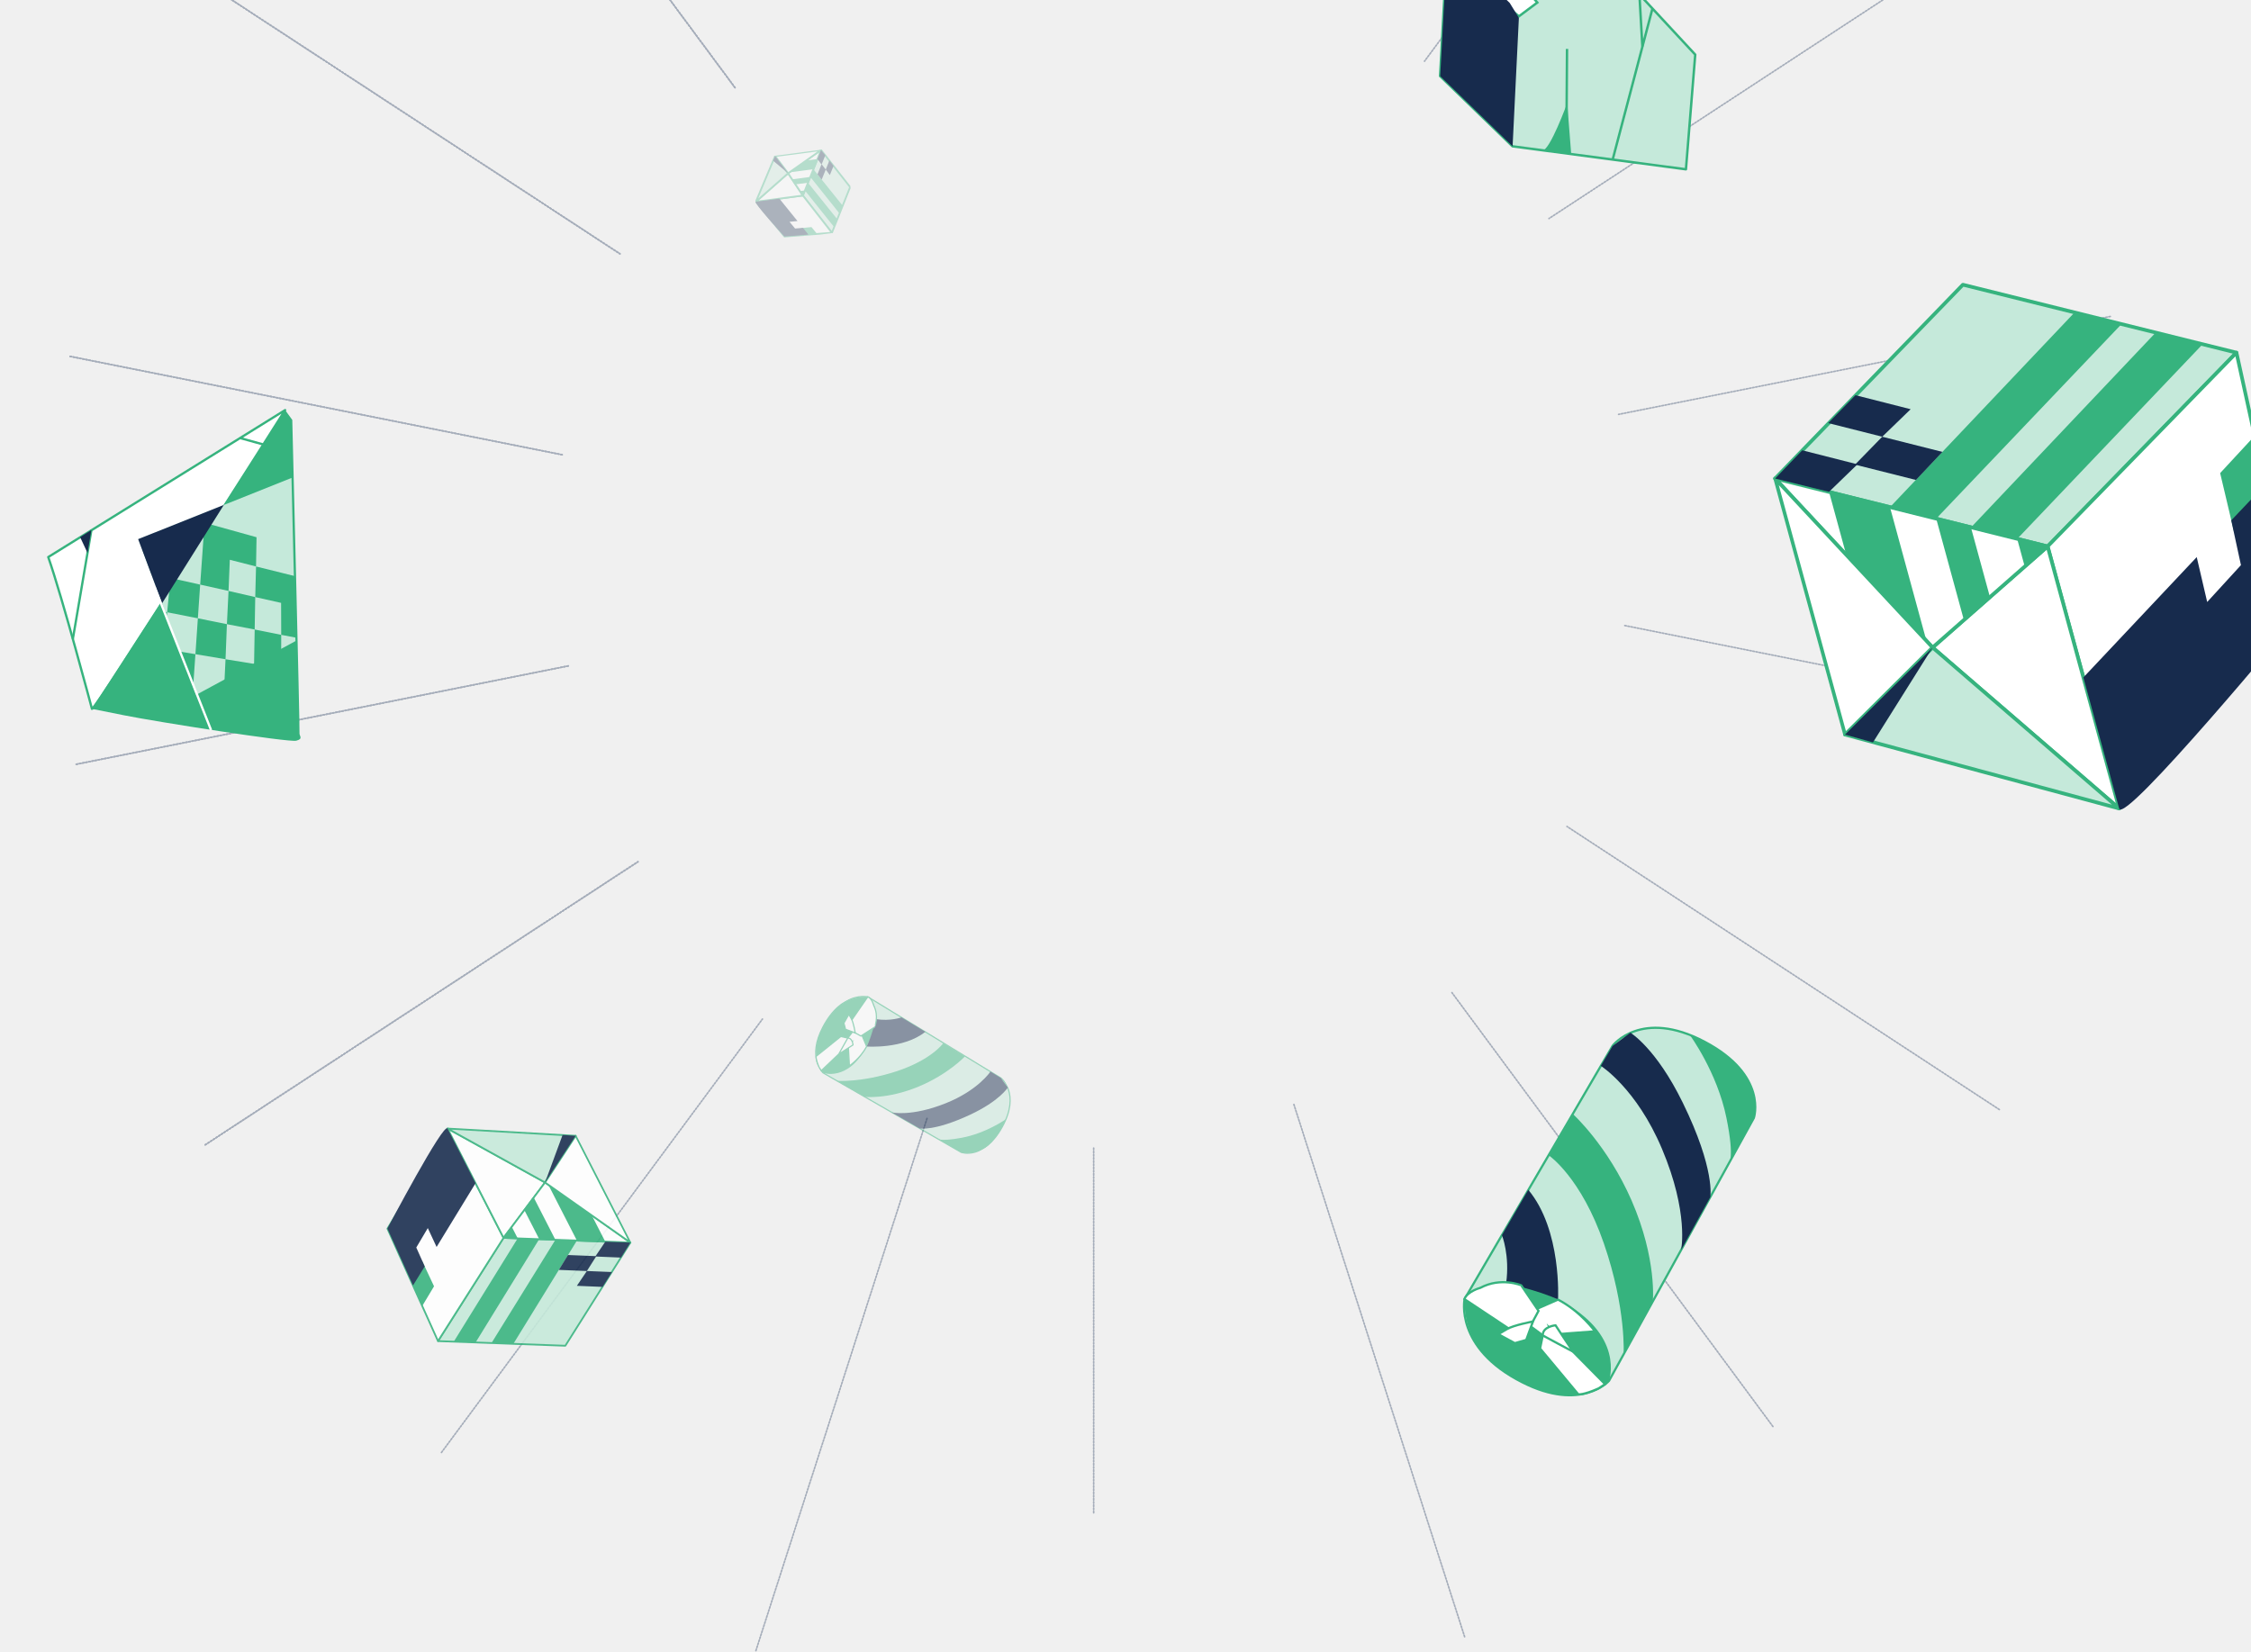
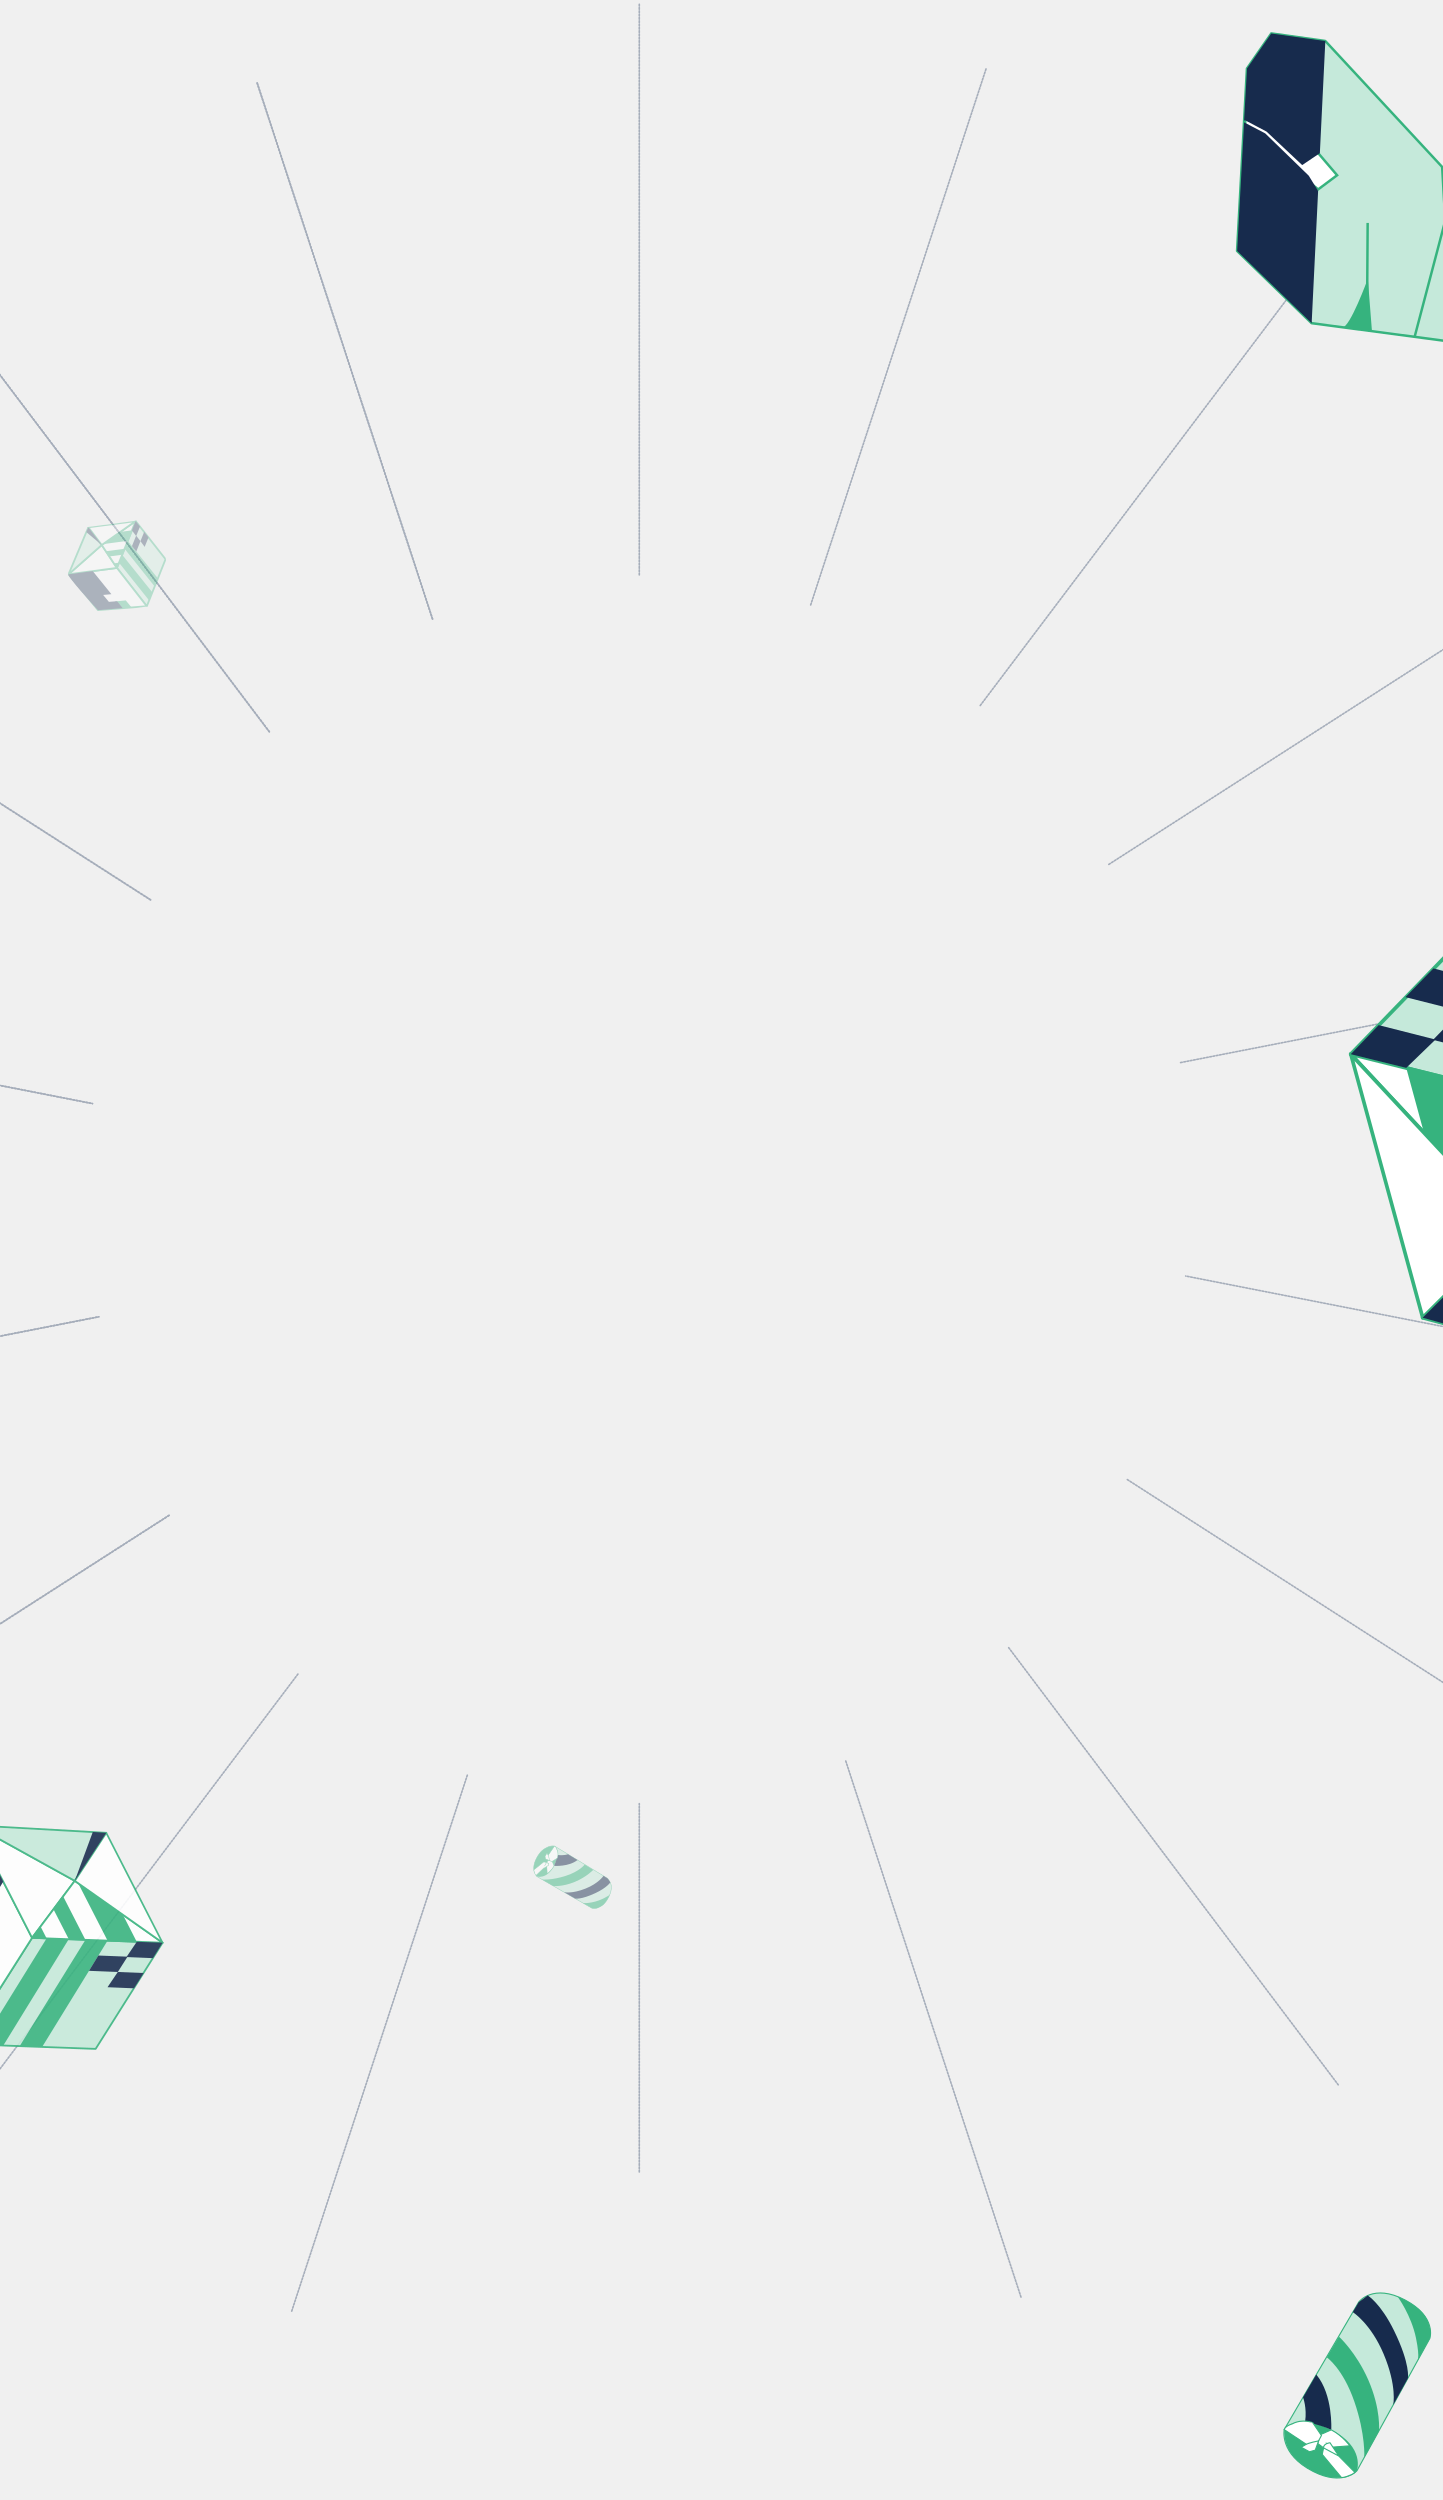
- <svg xmlns="http://www.w3.org/2000/svg" width="1413" height="1037" viewBox="0 0 1413 1037" fill="none">
-   <path d="M128.813 718.732L400.472 541.011" stroke="#A5ADBA" stroke-miterlimit="10" stroke-linecap="round" stroke-dasharray="1 1" />
-   <path d="M47.855 479.828L356.78 418.062" stroke="#A5ADBA" stroke-miterlimit="10" stroke-linecap="round" stroke-dasharray="1 1" />
-   <path d="M44 223.734L352.925 285.5" stroke="#A5ADBA" stroke-miterlimit="10" stroke-linecap="round" stroke-dasharray="1 1" />
-   <path d="M117.503 -18.375L389.163 159.347" stroke="#A5ADBA" stroke-miterlimit="10" stroke-linecap="round" stroke-dasharray="1 1" />
-   <path d="M259.63 -217.365L461.383 55.044" stroke="#A5ADBA" stroke-miterlimit="10" stroke-linecap="round" stroke-dasharray="1 1" />
-   <path d="M1095.68 -233.681L894.188 38.437" stroke="#A5ADBA" stroke-miterlimit="10" stroke-linecap="round" stroke-dasharray="1 1" />
-   <path d="M1243.72 -40.518L972.318 137.204" stroke="#A5ADBA" stroke-miterlimit="10" stroke-linecap="round" stroke-dasharray="1 1" />
-   <path d="M1324.68 198.679L1016.01 260.153" stroke="#A5ADBA" stroke-miterlimit="10" stroke-linecap="round" stroke-dasharray="1 1" />
-   <path d="M1328.79 454.48L1019.87 392.715" stroke="#A5ADBA" stroke-miterlimit="10" stroke-linecap="round" stroke-dasharray="1 1" />
-   <path d="M1255.03 696.59L983.627 518.868" stroke="#A5ADBA" stroke-miterlimit="10" stroke-linecap="round" stroke-dasharray="1 1" />
-   <path d="M1112.9 895.579L911.409 623.17" stroke="#A5ADBA" stroke-miterlimit="10" stroke-linecap="round" stroke-dasharray="1 1" />
-   <path d="M919.374 1027.56L812.201 693.385" stroke="#A5ADBA" stroke-miterlimit="10" stroke-linecap="round" stroke-dasharray="1 1" />
-   <path d="M686.524 949.771L686.524 720.771" stroke="#A5ADBA" stroke-miterlimit="10" stroke-linecap="round" stroke-dasharray="1 1" />
-   <path d="M474.491 1036.3L581.921 702.125" stroke="#A5ADBA" stroke-miterlimit="10" stroke-linecap="round" stroke-dasharray="1 1" />
-   <path d="M277.107 911.895L478.602 639.777" stroke="#A5ADBA" stroke-miterlimit="10" stroke-linecap="round" stroke-dasharray="1 1" />
-   <path d="M128.813 718.732L400.472 541.011" stroke="#A5ADBA" stroke-miterlimit="10" stroke-linecap="round" stroke-dasharray="1 1" />
-   <path d="M47.855 479.828L356.78 418.062" stroke="#A5ADBA" stroke-miterlimit="10" stroke-linecap="round" stroke-dasharray="1 1" />
-   <path d="M44 223.734L352.925 285.5" stroke="#A5ADBA" stroke-miterlimit="10" stroke-linecap="round" stroke-dasharray="1 1" />
-   <path d="M117.503 -18.375L389.163 159.347" stroke="#A5ADBA" stroke-miterlimit="10" stroke-linecap="round" stroke-dasharray="1 1" />
-   <path d="M259.63 -217.365L461.383 55.044" stroke="#A5ADBA" stroke-miterlimit="10" stroke-linecap="round" stroke-dasharray="1 1" />
-   <g clip-path="url(#clip0_34_2069)">
-     <path d="M1114.27 300.424L1232.14 178.735L1403.88 221.388L1285.33 343.039L1114.27 300.424Z" fill="#C5E9DA" stroke="#36B37E" stroke-width="2.291" stroke-miterlimit="10" stroke-linejoin="round" />
-     <path d="M1285.33 343.039L1403.88 221.389L1440.51 388.633L1330.23 507.573L1285.33 343.039Z" fill="white" stroke="#36B37E" stroke-width="2.291" stroke-miterlimit="10" stroke-linejoin="round" />
-     <path d="M1285.33 343.038L1213.12 406.489L1330.23 507.572L1285.33 343.038Z" fill="white" stroke="#36B37E" stroke-width="2.291" stroke-miterlimit="10" stroke-linejoin="round" />
-     <path d="M1213.12 406.49L1114.27 300.424L1285.33 343.039L1213.12 406.49Z" fill="white" stroke="#36B37E" stroke-width="2.291" stroke-miterlimit="10" stroke-linejoin="round" />
-     <path d="M1330.23 507.573L1158.14 461.18L1213.12 406.49L1330.23 507.573Z" fill="#C5E9DA" stroke="#36B37E" stroke-width="2.291" stroke-miterlimit="10" stroke-linejoin="round" />
-     <path d="M1114.27 300.424L1158.14 461.18L1213.12 406.49L1114.27 300.424Z" fill="white" stroke="#36B37E" stroke-width="2.291" stroke-miterlimit="10" stroke-linejoin="round" />
-     <path d="M1249.12 374.792L1270.98 355.747L1249.12 374.792Z" fill="#644DF2" />
-     <path d="M1266.23 338.329L1270.98 355.748L1285.33 343.039L1266.23 338.329Z" fill="#36B37E" />
-     <path d="M1266.23 338.329L1382.61 216.145L1353.11 208.861L1237.21 331.141L1266.23 338.329Z" fill="#36B37E" />
-     <path d="M1215.4 325.592L1331.78 203.408L1302.28 196.124L1186.38 318.404L1215.4 325.592Z" fill="#36B37E" />
-     <path d="M1215.4 325.592L1233.04 390.23L1249.12 374.792L1237.21 331.14L1215.4 325.592Z" fill="#36B37E" />
-     <path d="M1186.38 318.404L1209.28 402.35L1158.89 348.23L1148.12 308.775L1186.38 318.404Z" fill="#36B37E" />
-     <path d="M1148.12 308.775L1165.96 291.506L1131.31 282.697L1114.27 300.424L1148.12 308.775Z" fill="#172B4D" />
-     <path d="M1202.69 301.326L1219.3 283.713L1181.52 274.179L1164.43 291.697L1202.69 301.326Z" fill="#172B4D" />
-     <path d="M1181.52 274.179L1199.36 256.909L1164.71 248.1L1147.62 265.618L1181.52 274.179Z" fill="#172B4D" />
-     <path d="M1208.52 411.127L1213.12 406.49L1175.71 466.081L1158.14 461.18L1208.52 411.127Z" fill="#172B4D" />
-     <path d="M1415.4 273.492L1393.63 297.021L1402.45 334.301L1423.65 311.154L1415.4 273.492Z" fill="#36B37E" />
-     <path d="M1400.6 326.688L1406.69 354.791L1385.5 377.938L1378.93 349.739L1307.78 425.305C1307.78 425.305 1327.25 496.659 1330.23 507.572C1333.2 518.485 1440.56 388.842 1440.56 388.842L1421.97 304.171L1400.6 326.688Z" fill="#172B4D" />
+ <svg xmlns="http://www.w3.org/2000/svg" width="375" height="650" viewBox="0 0 375 650" fill="none">
+   <path d="M-71.481 468.094L44.3 393.777" stroke="#A5ADBA" stroke-width="0.426" stroke-miterlimit="10" stroke-linecap="round" stroke-dasharray="0.43 0.43" />
+   <path d="M-105.984 368.193L25.68 342.365" stroke="#A5ADBA" stroke-width="0.426" stroke-miterlimit="10" stroke-linecap="round" stroke-dasharray="0.43 0.43" />
+   <path d="M-107.628 261.104L24.036 286.932" stroke="#A5ADBA" stroke-width="0.426" stroke-miterlimit="10" stroke-linecap="round" stroke-dasharray="0.43 0.43" />
+   <path d="M-76.301 159.862L39.48 234.179" stroke="#A5ADBA" stroke-width="0.426" stroke-miterlimit="10" stroke-linecap="round" stroke-dasharray="0.43 0.43" />
+   <path d="M-15.726 76.651L70.26 190.564" stroke="#A5ADBA" stroke-width="0.426" stroke-miterlimit="10" stroke-linecap="round" stroke-dasharray="0.43 0.43" />
+   <path d="M66.865 21.583L112.542 161.202" stroke="#A5ADBA" stroke-width="0.426" stroke-miterlimit="10" stroke-linecap="round" stroke-dasharray="0.43 0.43" />
+   <path d="M166.215 1.115V149.749" stroke="#A5ADBA" stroke-width="0.426" stroke-miterlimit="10" stroke-linecap="round" stroke-dasharray="0.43 0.43" />
+   <path d="M256.365 17.928L210.688 157.547" stroke="#A5ADBA" stroke-width="0.426" stroke-miterlimit="10" stroke-linecap="round" stroke-dasharray="0.43 0.43" />
+   <path d="M340.599 69.827L254.722 183.618" stroke="#A5ADBA" stroke-width="0.426" stroke-miterlimit="10" stroke-linecap="round" stroke-dasharray="0.43 0.43" />
+   <path d="M403.692 150.602L288.021 224.919" stroke="#A5ADBA" stroke-width="0.426" stroke-miterlimit="10" stroke-linecap="round" stroke-dasharray="0.43 0.43" />
+   <path d="M438.197 250.626L306.642 276.332" stroke="#A5ADBA" stroke-width="0.426" stroke-miterlimit="10" stroke-linecap="round" stroke-dasharray="0.43 0.43" />
+   <path d="M439.95 357.594L308.286 331.766" stroke="#A5ADBA" stroke-width="0.426" stroke-miterlimit="10" stroke-linecap="round" stroke-dasharray="0.43 0.43" />
+   <path d="M408.513 458.836L292.841 384.519" stroke="#A5ADBA" stroke-width="0.426" stroke-miterlimit="10" stroke-linecap="round" stroke-dasharray="0.43 0.43" />
+   <path d="M347.939 542.047L262.061 428.135" stroke="#A5ADBA" stroke-width="0.426" stroke-miterlimit="10" stroke-linecap="round" stroke-dasharray="0.43 0.43" />
+   <path d="M265.456 597.237L219.779 457.496" stroke="#A5ADBA" stroke-width="0.426" stroke-miterlimit="10" stroke-linecap="round" stroke-dasharray="0.43 0.43" />
+   <path d="M166.215 564.707L166.215 468.947" stroke="#A5ADBA" stroke-width="0.426" stroke-miterlimit="10" stroke-linecap="round" stroke-dasharray="0.43 0.43" />
+   <path d="M75.848 600.89L121.634 461.149" stroke="#A5ADBA" stroke-width="0.426" stroke-miterlimit="10" stroke-linecap="round" stroke-dasharray="0.43 0.43" />
+   <path d="M-8.278 548.869L77.6 435.078" stroke="#A5ADBA" stroke-width="0.426" stroke-miterlimit="10" stroke-linecap="round" stroke-dasharray="0.43 0.43" />
+   <path d="M-71.481 468.094L44.3 393.777" stroke="#A5ADBA" stroke-width="0.426" stroke-miterlimit="10" stroke-linecap="round" stroke-dasharray="0.43 0.43" />
+   <path d="M-105.984 368.193L25.68 342.365" stroke="#A5ADBA" stroke-width="0.426" stroke-miterlimit="10" stroke-linecap="round" stroke-dasharray="0.43 0.43" />
+   <path d="M-107.628 261.104L24.036 286.932" stroke="#A5ADBA" stroke-width="0.426" stroke-miterlimit="10" stroke-linecap="round" stroke-dasharray="0.43 0.43" />
+   <path d="M-76.301 159.862L39.48 234.179" stroke="#A5ADBA" stroke-width="0.426" stroke-miterlimit="10" stroke-linecap="round" stroke-dasharray="0.43 0.43" />
+   <path d="M-15.726 76.651L70.26 190.564" stroke="#A5ADBA" stroke-width="0.426" stroke-miterlimit="10" stroke-linecap="round" stroke-dasharray="0.43 0.43" />
+   <path d="M66.865 21.583L112.542 161.202" stroke="#A5ADBA" stroke-width="0.426" stroke-miterlimit="10" stroke-linecap="round" stroke-dasharray="0.43 0.43" />
+   <g clip-path="url(#clip0_48_1090)">
+     <path d="M351.195 274.087L401.432 222.224L474.628 240.403L424.098 292.25L351.195 274.087Z" fill="#C5E9DA" stroke="#36B37E" stroke-width="0.977" stroke-miterlimit="10" stroke-linejoin="round" />
+     <path d="M393.325 319.294L351.196 274.089L424.099 292.251L393.325 319.294Z" fill="white" stroke="#36B37E" stroke-width="0.977" stroke-miterlimit="10" stroke-linejoin="round" />
+     <path d="M443.236 362.376L369.894 342.604L393.325 319.294L443.236 362.376Z" fill="#C5E9DA" stroke="#36B37E" stroke-width="0.977" stroke-miterlimit="10" stroke-linejoin="round" />
+     <path d="M351.196 274.089L369.893 342.603L393.325 319.294L351.196 274.089Z" fill="white" stroke="#36B37E" stroke-width="0.977" stroke-miterlimit="10" stroke-linejoin="round" />
+     <path d="M394.296 284.816L443.899 232.741L431.327 229.637L381.927 281.752L394.296 284.816Z" fill="#36B37E" />
+     <path d="M381.926 281.752L391.69 317.53L370.211 294.464L365.622 277.648L381.926 281.752Z" fill="#36B37E" />
+     <path d="M365.622 277.648L373.224 270.288L358.456 266.534L351.196 274.089L365.622 277.648Z" fill="#172B4D" />
+     <path d="M388.878 274.473L395.959 266.966L379.858 262.903L372.573 270.369L388.878 274.473Z" fill="#172B4D" />
+     <path d="M379.858 262.903L387.46 255.543L372.693 251.789L365.408 259.255L379.858 262.903Z" fill="#172B4D" />
+     <path d="M391.366 321.271L393.325 319.294L377.383 344.692L369.894 342.603L391.366 321.271Z" fill="#172B4D" />
  </g>
  <g opacity="0.88">
-     <g clip-path="url(#clip1_34_2069)">
-       <path d="M395.707 780.102L354.867 844.873L274.941 841.953L316.087 777.135L395.707 780.102Z" fill="#C5E9DA" stroke="#36B37E" stroke-width="1.113" stroke-miterlimit="10" stroke-linejoin="round" />
-       <path d="M316.088 777.134L274.941 841.953L243.213 771.376L280.949 708.525L316.088 777.134Z" fill="white" stroke="#36B37E" stroke-width="1.113" stroke-miterlimit="10" stroke-linejoin="round" />
-       <path d="M316.088 777.134L342.135 742.364L280.949 708.525L316.088 777.134Z" fill="white" stroke="#36B37E" stroke-width="1.113" stroke-miterlimit="10" stroke-linejoin="round" />
-       <path d="M342.135 742.364L395.707 780.102L316.088 777.134L342.135 742.364Z" fill="white" stroke="#36B37E" stroke-width="1.113" stroke-miterlimit="10" stroke-linejoin="round" />
-       <path d="M280.949 708.525L361.375 713.068L342.135 742.364L280.949 708.525Z" fill="#C5E9DA" stroke="#36B37E" stroke-width="1.113" stroke-miterlimit="10" stroke-linejoin="round" />
-       <path d="M395.707 780.102L361.375 713.068L342.135 742.364L395.707 780.102Z" fill="white" stroke="#36B37E" stroke-width="1.113" stroke-miterlimit="10" stroke-linejoin="round" />
-       <path d="M329.155 759.727L321.253 770.181L329.155 759.727Z" fill="#644DF2" />
-       <path d="M324.973 777.444L321.253 770.181L316.088 777.135L324.973 777.444Z" fill="#36B37E" />
-       <path d="M324.973 777.444L284.838 842.296L298.562 842.779L338.478 777.929L324.973 777.444Z" fill="#36B37E" />
-       <path d="M348.639 778.359L308.504 843.211L322.228 843.694L362.144 778.844L348.639 778.359Z" fill="#36B37E" />
-       <path d="M348.64 778.358L334.835 751.405L329.155 759.727L338.478 777.929L348.64 778.358Z" fill="#36B37E" />
-       <path d="M362.144 778.844L344.216 743.839L371.533 763.099L379.959 779.551L362.144 778.844Z" fill="#36B37E" />
-       <path d="M379.96 779.551L373.673 788.846L389.818 789.525L395.707 780.102L379.96 779.551Z" fill="#172B4D" />
-       <path d="M356.515 787.912L350.801 797.246L368.397 797.955L374.331 788.619L356.515 787.912Z" fill="#172B4D" />
-       <path d="M368.397 797.955L362.111 807.25L378.256 807.93L384.189 798.594L368.397 797.955Z" fill="#172B4D" />
-       <path d="M343.738 739.886L342.135 742.364L353.147 712.532L361.375 713.068L343.738 739.886Z" fill="#172B4D" />
-       <path d="M265.011 819.975L272.454 807.547L265.09 791.876L257.865 804.082L265.011 819.975Z" fill="#36B37E" />
-       <path d="M266.616 795.07L261.312 783.205L268.538 770.999L274.061 782.862L298.518 742.83C298.518 742.83 283.28 713.076 280.949 708.525C278.618 703.975 243.168 771.288 243.168 771.288L259.256 807.014L266.616 795.07Z" fill="#172B4D" />
+     <g clip-path="url(#clip1_48_1090)">
+       <path d="M42.27 505.106L24.865 532.712L-9.2 531.467L8.337 503.841L42.27 505.106Z" fill="#C5E9DA" stroke="#36B37E" stroke-width="0.474" stroke-miterlimit="10" stroke-linejoin="round" />
+       <path d="M8.336 503.841L-9.201 531.466L-22.723 501.386L-6.64 474.599L8.336 503.841Z" fill="white" stroke="#36B37E" stroke-width="0.474" stroke-miterlimit="10" stroke-linejoin="round" />
+       <path d="M8.336 503.841L19.437 489.022L-6.64 474.6L8.336 503.841Z" fill="white" stroke="#36B37E" stroke-width="0.474" stroke-miterlimit="10" stroke-linejoin="round" />
+       <path d="M19.438 489.022L42.27 505.105L8.336 503.841L19.438 489.022Z" fill="white" stroke="#36B37E" stroke-width="0.474" stroke-miterlimit="10" stroke-linejoin="round" />
+       <path d="M-6.64 474.599L27.637 476.535L19.437 489.021L-6.64 474.599Z" fill="#C5E9DA" stroke="#36B37E" stroke-width="0.474" stroke-miterlimit="10" stroke-linejoin="round" />
+       <path d="M42.27 505.105L27.638 476.536L19.438 489.022L42.27 505.105Z" fill="white" stroke="#36B37E" stroke-width="0.474" stroke-miterlimit="10" stroke-linejoin="round" />
+       <path d="M13.905 496.421L10.537 500.876L13.905 496.421Z" fill="#644DF2" />
+       <path d="M12.123 503.973L10.538 500.877L8.336 503.841L12.123 503.973Z" fill="#36B37E" />
+       <path d="M12.123 503.973L-4.983 531.613L0.866 531.818L17.878 504.179L12.123 503.973Z" fill="#36B37E" />
+       <path d="M22.21 504.363L5.104 532.003L10.953 532.209L27.965 504.57L22.21 504.363Z" fill="#36B37E" />
+       <path d="M22.209 504.363L16.326 492.876L13.905 496.422L17.878 504.18L22.209 504.363Z" fill="#36B37E" />
+       <path d="M27.965 504.569L20.324 489.65L31.967 497.858L35.558 504.87L27.965 504.569Z" fill="#36B37E" />
+       <path d="M35.558 504.87L32.879 508.832L39.76 509.121L42.27 505.105L35.558 504.87Z" fill="#172B4D" />
+       <path d="M25.566 508.435L23.131 512.413L30.63 512.715L33.159 508.736L25.566 508.435Z" fill="#172B4D" />
+       <path d="M30.631 512.714L27.951 516.676L34.832 516.965L37.361 512.986L30.631 512.714Z" fill="#172B4D" />
+       <path d="M20.12 487.965L19.437 489.021L24.131 476.307L27.637 476.535L20.12 487.965Z" fill="#172B4D" />
+       <path d="M-12.748 511.485L-15.009 506.428L-11.929 501.225L-9.575 506.282L0.848 489.22C0.848 489.22 -5.646 476.539 -6.64 474.599C-7.633 472.66 -22.742 501.349 -22.742 501.349L-15.885 516.575L-12.748 511.485Z" fill="#172B4D" />
    </g>
  </g>
  <g opacity="0.32">
-     <g clip-path="url(#clip2_34_2069)">
-       <path d="M515.39 94.19L533.644 117.444L522.213 146.129L503.981 122.757L515.39 94.19Z" fill="#C5E9DA" stroke="#36B37E" stroke-width="1.113" stroke-miterlimit="10" stroke-linejoin="round" />
-       <path d="M503.981 122.757L522.213 146.128L492.432 148.509L474.474 126.633L503.981 122.757Z" fill="white" stroke="#36B37E" stroke-width="1.113" stroke-miterlimit="10" stroke-linejoin="round" />
-       <path d="M503.981 122.756L494.717 108.774L474.474 126.632L503.981 122.756Z" fill="white" stroke="#36B37E" stroke-width="1.113" stroke-miterlimit="10" stroke-linejoin="round" />
-       <path d="M494.717 108.774L515.39 94.189L503.981 122.757L494.717 108.774Z" fill="white" stroke="#36B37E" stroke-width="1.113" stroke-miterlimit="10" stroke-linejoin="round" />
-       <path d="M474.474 126.633L486.56 97.977L494.717 108.774L474.474 126.633Z" fill="#C5E9DA" stroke="#36B37E" stroke-width="1.113" stroke-miterlimit="10" stroke-linejoin="round" />
-       <path d="M515.39 94.189L486.56 97.977L494.717 108.774L515.39 94.189Z" fill="white" stroke="#36B37E" stroke-width="1.113" stroke-miterlimit="10" stroke-linejoin="round" />
-       <path d="M499.346 115.747L502.123 119.976L499.346 115.747Z" fill="#644DF2" />
-       <path d="M505.247 119.565L502.123 119.976L503.981 122.756L505.247 119.565Z" fill="#36B37E" />
-       <path d="M505.246 119.566L523.622 142.574L525.578 137.646L507.175 114.718L505.246 119.566Z" fill="#36B37E" />
-       <path d="M508.649 111.078L527.024 134.087L528.98 129.159L510.578 106.231L508.649 111.078Z" fill="#36B37E" />
-       <path d="M508.649 111.078L497.057 112.601L499.346 115.746L507.175 114.718L508.649 111.078Z" fill="#36B37E" />
-       <path d="M510.577 106.23L495.523 108.208L506.07 100.773L513.146 99.844L510.577 106.23Z" fill="#36B37E" />
-       <path d="M513.146 99.844L515.711 103.336L518.052 97.553L515.39 94.189L513.146 99.844Z" fill="#172B4D" />
-       <path d="M513.145 109.455L515.798 112.743L518.338 106.437L515.714 103.068L513.145 109.455Z" fill="#172B4D" />
-       <path d="M518.339 106.437L520.903 109.928L523.245 104.146L520.62 100.777L518.339 106.437Z" fill="#172B4D" />
-       <path d="M494.024 107.869L494.717 108.774L485.298 100.899L486.56 97.977L494.024 107.869Z" fill="#172B4D" />
-       <path d="M512.932 146.887L509.379 142.568L502.725 143.213L506.226 147.424L512.932 146.887Z" fill="#36B37E" />
-       <path d="M504.085 143.073L499.082 143.462L495.581 139.251L500.611 138.781L489.228 124.694C489.228 124.694 476.431 126.375 474.474 126.632C472.517 126.89 492.395 148.514 492.395 148.514L507.473 147.299L504.085 143.073Z" fill="#172B4D" />
+     <g clip-path="url(#clip2_48_1090)">
+       <path d="M35.261 135.484L43.041 145.395L38.169 157.62L30.399 147.659L35.261 135.484Z" fill="#C5E9DA" stroke="#36B37E" stroke-width="0.474" stroke-miterlimit="10" stroke-linejoin="round" />
+       <path d="M30.399 147.658L38.169 157.619L25.477 158.633L17.823 149.31L30.399 147.658Z" fill="white" stroke="#36B37E" stroke-width="0.474" stroke-miterlimit="10" stroke-linejoin="round" />
+       <path d="M30.399 147.658L26.45 141.699L17.823 149.31L30.399 147.658Z" fill="white" stroke="#36B37E" stroke-width="0.474" stroke-miterlimit="10" stroke-linejoin="round" />
+       <path d="M26.45 141.699L35.261 135.483L30.398 147.659L26.45 141.699Z" fill="white" stroke="#36B37E" stroke-width="0.474" stroke-miterlimit="10" stroke-linejoin="round" />
+       <path d="M17.822 149.311L22.973 137.097L26.45 141.699L17.822 149.311Z" fill="#C5E9DA" stroke="#36B37E" stroke-width="0.474" stroke-miterlimit="10" stroke-linejoin="round" />
+       <path d="M35.261 135.483L22.973 137.097L26.45 141.699L35.261 135.483Z" fill="white" stroke="#36B37E" stroke-width="0.474" stroke-miterlimit="10" stroke-linejoin="round" />
+       <path d="M28.423 144.671L29.606 146.474L28.423 144.671Z" fill="#644DF2" />
+       <path d="M30.938 146.299L29.606 146.474L30.398 147.659L30.938 146.299Z" fill="#36B37E" />
+       <path d="M30.938 146.3L38.769 156.106L39.603 154.006L31.759 144.234L30.938 146.3Z" fill="#36B37E" />
+       <path d="M32.388 142.682L40.219 152.488L41.053 150.388L33.21 140.616L32.388 142.682Z" fill="#36B37E" />
+       <path d="M32.388 142.682L27.448 143.331L28.424 144.671L31.76 144.233L32.388 142.682Z" fill="#36B37E" />
+       <path d="M33.21 140.616L26.793 141.458L31.289 138.29L34.304 137.894L33.21 140.616Z" fill="#36B37E" />
+       <path d="M34.305 137.894L35.398 139.382L36.396 136.917L35.261 135.484L34.305 137.894Z" fill="#172B4D" />
+       <path d="M34.304 141.99L35.435 143.391L36.517 140.703L35.399 139.268L34.304 141.99Z" fill="#172B4D" />
+       <path d="M36.517 140.703L37.61 142.191L38.608 139.727L37.49 138.291L36.517 140.703Z" fill="#172B4D" />
+       <path d="M26.154 141.314L26.45 141.699L22.435 138.343L22.973 137.097L26.154 141.314Z" fill="#172B4D" />
+       <path d="M34.213 157.943L32.699 156.102L29.863 156.377L31.355 158.172L34.213 157.943Z" fill="#36B37E" />
+       <path d="M30.443 156.317L28.311 156.483L26.818 154.688L28.962 154.488L24.111 148.484C24.111 148.484 18.657 149.201 17.823 149.31C16.988 149.42 25.46 158.636 25.46 158.636L31.887 158.118L30.443 156.317Z" fill="#172B4D" />
    </g>
  </g>
-   <g clip-path="url(#clip3_34_2069)">
-     <path d="M30.292 349.725L178.988 257.453C178.988 257.453 59.73 445.868 57.731 445.056C57.731 445.056 39.187 375.239 30.292 349.725Z" fill="white" stroke="#36B37E" stroke-width="1.439" stroke-miterlimit="10" stroke-linejoin="round" />
-     <path d="M178.988 257.453L183.471 263.623C183.471 263.623 188.303 458.183 187.999 460.079C187.695 461.975 190.678 463.808 185.995 465.012C181.312 466.216 98.385 453.184 77.991 449.093C57.731 445.056 57.731 445.056 57.731 445.056L178.988 257.453Z" fill="#36B37E" />
-     <path d="M86.736 338.485L123.14 436.215L185.45 402.506L182.954 300.068L86.736 338.485Z" fill="#C5E9DA" />
-     <mask id="mask0_34_2069" style="mask-type:alpha" maskUnits="userSpaceOnUse" x="87" y="300" width="99" height="137">
-       <path d="M87.216 339.19L123.62 436.92L185.93 403.211L183.434 300.773L87.216 339.19Z" fill="#C5E9DA" />
-     </mask>
-     <g mask="url(#mask0_34_2069)">
-       <path d="M176.527 398.561L159.871 395.211L159.487 416.8L141.573 413.871L140.431 437.327L159.017 439.752L176.694 442.118L193.463 444.426L192.779 422.404L176.494 419.671L176.527 398.561Z" fill="#36B37E" />
-       <path d="M142.439 391.858L159.871 395.212L160.221 374.852L143.46 370.994L142.439 391.858Z" fill="#36B37E" />
-       <path d="M124.208 388.179L122.671 410.697L141.573 413.872L142.44 391.858L124.208 388.179Z" fill="#36B37E" />
-       <path d="M124.208 388.179L125.658 367.023L107.002 362.861L104.935 384.387L124.208 388.179Z" fill="#36B37E" />
-       <path d="M104.935 384.388L84.809 380.405L81.796 403.878L78.588 428.979L100.378 431.928L120.992 434.711L122.671 410.698L102.727 407.41L104.935 384.388Z" fill="#36B37E" />
-       <path d="M222.013 407.411L220.672 388.538L206.607 385.309L191.821 381.943L191.334 363.262L176.39 359.52L160.725 355.642L160.221 374.852L176.448 378.493L176.527 398.562L192.384 401.586L192.779 422.405L208.344 425L207.465 404.607L222.013 407.411Z" fill="#36B37E" />
-       <path d="M204.982 349.546L190.867 345.676L191.334 363.261L205.824 366.974L204.982 349.546Z" fill="#36B37E" />
-       <path d="M144.26 351.437L160.725 355.641L161.037 337.285L145.135 332.844L128.378 328.211L127.074 347.096L125.658 367.023L143.46 370.993L144.26 351.437Z" fill="#36B37E" />
-       <path d="M109.035 342.563L90.195 337.705L87.546 358.374L107.002 362.861L109.035 342.563Z" fill="#36B37E" />
-       <path d="M66.915 353.72L63.374 376.201L84.809 380.405L87.546 358.374L66.915 353.72Z" fill="#36B37E" />
-     </g>
-     <path d="M86.736 338.485L140.509 316.996L101.751 378.755L86.736 338.485Z" fill="#172B4D" />
-     <path d="M57.373 332.769L45.728 401.194" stroke="#36B37E" stroke-width="1.439" stroke-miterlimit="10" stroke-linejoin="round" />
-     <path d="M54.944 347.159L50.294 337.194L57.373 332.769L54.944 347.159Z" fill="#172B4D" />
-     <path d="M150.728 275.018L165.11 278.997" stroke="#36B37E" stroke-width="1.439" stroke-miterlimit="10" stroke-linejoin="round" />
-     <path d="M97.022 368.603L132.48 458.338" stroke="white" stroke-width="1.439" stroke-miterlimit="10" stroke-linejoin="round" />
+   <g clip-path="url(#clip3_48_1090)">
+     <path d="M387.404 90.184L341.006 84.029L321.633 65.234L324.204 17.765L330.506 8.684L344.563 10.65L389.895 59.497L387.404 90.184Z" fill="#C5E9DA" stroke="#36B37E" stroke-width="0.646" stroke-miterlimit="10" stroke-linejoin="round" />
+     <path d="M356.709 86.113L355.637 72.466C355.637 72.466 350.95 85.343 349 85.091C346.997 84.803 356.709 86.113 356.709 86.113Z" fill="#36B37E" />
+     <path d="M367.799 87.593L378.432 47.214" stroke="#36B37E" stroke-width="0.646" stroke-miterlimit="10" />
+     <path d="M375.752 57.313L374.954 43.384" stroke="#36B37E" stroke-width="0.646" stroke-miterlimit="10" />
+     <path d="M323.984 27.748L342.948 40.065L347.642 45.561L342.719 49.245L323.649 33.69L323.984 27.748Z" fill="white" stroke="#36B37E" stroke-width="0.646" />
+     <path d="M355.449 79.031L355.591 57.965" stroke="#36B37E" stroke-width="0.646" stroke-miterlimit="10" />
+     <path d="M323.451 31.49L323.635 31.224L329.282 34.199L338.568 42.925L343.163 39.819L344.585 10.672L330.528 8.706L324.226 17.787L323.451 31.49Z" fill="#172B4D" />
+     <path d="M328.95 34.676L323.463 31.812L321.655 65.255L341.029 84.05L342.711 49.654L340.274 45.681L328.95 34.676Z" fill="#172B4D" />
  </g>
-   <g clip-path="url(#clip4_34_2069)">
-     <path d="M1058.3 106.296L949.432 91.854L903.976 47.756L910.009 -63.621L924.795 -84.928L957.777 -80.316L1064.14 34.294L1058.3 106.296Z" fill="#C5E9DA" stroke="#36B37E" stroke-width="1.517" stroke-miterlimit="10" stroke-linejoin="round" />
-     <path d="M986.28 96.748L983.764 64.727C983.764 64.727 972.766 94.939 968.192 94.349C963.492 93.673 986.28 96.748 986.28 96.748Z" fill="#36B37E" />
-     <path d="M1012.3 100.221L1037.25 5.478" stroke="#36B37E" stroke-width="1.517" stroke-miterlimit="10" />
-     <path d="M1030.96 29.173L1029.09 -3.51" stroke="#36B37E" stroke-width="1.517" stroke-miterlimit="10" />
-     <path d="M909.495 -40.196L953.99 -11.296L965.004 1.6L953.453 10.243L908.71 -26.253L909.495 -40.196Z" fill="white" stroke="#36B37E" stroke-width="1.517" />
-     <path d="M983.322 80.129L983.655 30.701" stroke="#36B37E" stroke-width="1.517" stroke-miterlimit="10" />
-     <path d="M921.147 -23.939L908.272 -30.658L904.031 47.81L949.487 91.908L953.433 11.204L947.717 1.884L921.147 -23.939Z" fill="#172B4D" />
+   <g opacity="0.48" clip-path="url(#clip4_48_1090)">
+     <path d="M144.187 479.974L158.006 488.403C158.006 488.403 160.052 490.015 158.128 493.487C156.204 496.959 153.873 496.117 153.873 496.117L139.521 487.857C139.521 487.857 137.821 486.29 139.526 483.079C141.499 479.343 144.187 479.974 144.187 479.974Z" fill="#C5E9DA" stroke="#36B37E" stroke-width="0.122" stroke-miterlimit="10" />
+     <path d="M144.187 479.975C144.187 479.975 146.145 481.176 144.056 485.129C142.092 488.831 139.521 487.857 139.521 487.857C139.521 487.857 137.869 486.153 139.526 483.079C141.183 480.006 143.171 479.951 144.187 479.975Z" fill="#36B37E" />
+     <path d="M156.909 487.73C156.909 487.73 155.631 489.675 152.267 491.019C148.699 492.448 146.667 491.97 146.667 491.97L149.549 493.634C149.549 493.634 151.062 493.954 154.792 492.213C157.837 490.795 158.706 489.395 158.706 489.395L157.989 488.4L156.909 487.73Z" fill="#172B4D" />
+     <path d="M152.01 484.785C152.01 484.785 150.773 486.527 147.113 487.714C143.453 488.901 140.941 488.689 140.941 488.689L143.824 490.353C143.824 490.353 146.159 490.65 149.457 489.287C152.514 488.015 154.259 486.16 154.259 486.16L152.491 485.076L152.01 484.785Z" fill="#36B37E" />
+     <path d="M144.056 485.129C144.056 485.129 147.891 485.418 150.145 483.602L147.672 482.1C147.672 482.1 146.545 482.529 145.002 482.281C145.002 482.281 144.595 484.065 144.056 485.129Z" fill="#172B4D" />
+     <path d="M142.591 483.613L142.104 484.244L142.267 487.134C142.267 487.134 143.386 486.362 144.055 485.129L143.462 483.703L142.591 483.613Z" fill="white" stroke="#36B37E" stroke-width="0.122" stroke-miterlimit="10" />
+     <path d="M144.785 480.857C144.785 480.857 144.62 480.155 144.181 479.966L141.86 483.323C141.86 483.323 142.667 483.6 142.868 483.712C143.075 483.834 143.455 484.042 143.455 484.042L144.878 483.117C144.884 483.127 145.372 481.995 144.785 480.857Z" fill="white" stroke="#36B37E" stroke-width="0.122" stroke-miterlimit="10" />
+     <path d="M158.514 492.676C158.514 492.676 156.442 494.141 153.914 494.605C151.565 495.04 151.348 494.673 151.348 494.673L153.873 496.118C153.873 496.118 154.951 496.482 156.302 495.652C157.654 494.822 158.514 492.676 158.514 492.676Z" fill="#36B37E" />
+     <path d="M142.874 483.721C142.874 483.721 142.693 482.637 142.476 482.27C142.259 481.903 142.211 481.79 142.211 481.79L141.697 482.7L141.865 483.332L142.874 483.721Z" fill="white" stroke="#36B37E" stroke-width="0.122" stroke-miterlimit="10" />
+     <path d="M142.094 484.25L141.378 484.088L138.812 486.147C138.812 486.147 138.747 486.406 139.115 487.274L139.343 487.636L142.381 484.745C142.371 484.751 142.457 484.328 142.094 484.25Z" fill="white" stroke="#36B37E" stroke-width="0.122" stroke-miterlimit="10" />
+     <path d="M142.094 484.25C142.094 484.25 141.143 485.931 141.18 485.897C141.217 485.863 142.641 484.964 142.641 484.964C142.641 484.964 142.59 484.241 142.094 484.25Z" fill="white" stroke="#36B37E" stroke-width="0.122" stroke-miterlimit="10" />
  </g>
-   <g opacity="0.48" clip-path="url(#clip5_34_2069)">
-     <path d="M544.805 625.853L628.36 676.82C628.36 676.82 640.732 686.566 629.099 707.557C617.466 728.548 603.373 723.457 603.373 723.457L516.596 673.513C516.596 673.513 506.313 664.044 516.625 644.624C528.555 622.038 544.805 625.853 544.805 625.853Z" fill="#C5E9DA" stroke="#36B37E" stroke-width="0.737" stroke-miterlimit="10" />
-     <path d="M544.805 625.852C544.805 625.852 556.647 633.114 544.013 657.015C532.14 679.402 516.596 673.513 516.596 673.513C516.596 673.513 506.608 663.207 516.625 644.624C526.643 626.041 538.666 625.71 544.805 625.852Z" fill="#36B37E" />
-     <path d="M621.728 672.74C621.728 672.74 614.001 684.502 593.66 692.629C572.086 701.268 559.799 698.378 559.799 698.378L577.23 708.442C577.23 708.442 586.378 710.374 608.929 699.848C627.339 691.273 632.597 682.812 632.597 682.812L628.259 676.791L621.728 672.74Z" fill="#172B4D" />
-     <path d="M592.106 654.934C592.106 654.934 584.626 665.466 562.497 672.643C540.369 679.821 525.179 678.535 525.179 678.535L542.61 688.6C542.61 688.6 556.733 690.392 576.674 682.15C595.154 674.463 605.705 663.244 605.705 663.244L595.015 656.694L592.106 654.934Z" fill="#36B37E" />
-     <path d="M544.013 657.015C544.013 657.015 567.201 658.764 580.83 647.781L565.88 638.702C565.88 638.702 559.061 641.292 549.733 639.796C549.733 639.796 547.276 650.582 544.013 657.015Z" fill="#172B4D" />
-     <path d="M535.159 647.851L532.217 651.665L533.201 669.135C533.201 669.135 539.967 664.471 544.012 657.016L540.425 648.392L535.159 647.851Z" fill="white" stroke="#36B37E" stroke-width="0.737" stroke-miterlimit="10" />
-     <path d="M548.422 631.178C548.422 631.178 547.422 626.932 544.77 625.789L530.734 646.088C530.734 646.088 535.618 647.766 536.833 648.441C538.084 649.181 540.378 650.439 540.378 650.439L548.985 644.84C549.02 644.905 551.97 638.056 548.422 631.178Z" fill="white" stroke="#36B37E" stroke-width="0.737" stroke-miterlimit="10" />
-     <path d="M631.436 702.646C631.436 702.646 618.907 711.506 603.623 714.312C589.419 716.943 588.107 714.721 588.107 714.721L603.373 723.457C603.373 723.457 609.895 725.662 618.064 720.642C626.233 715.623 631.436 702.646 631.436 702.646Z" fill="#36B37E" />
-     <path d="M536.868 648.505C536.868 648.505 535.774 641.955 534.462 639.734C533.15 637.512 532.858 636.832 532.858 636.832L529.754 642.335L530.769 646.152L536.868 648.505Z" fill="white" stroke="#36B37E" stroke-width="0.737" stroke-miterlimit="10" />
-     <path d="M532.153 651.701L527.825 650.725L512.312 663.17C512.312 663.17 511.914 664.737 514.142 669.987L515.519 672.173L533.892 654.696C533.827 654.732 534.348 652.171 532.153 651.701Z" fill="white" stroke="#36B37E" stroke-width="0.737" stroke-miterlimit="10" />
-     <path d="M532.152 651.701C532.152 651.701 526.405 661.864 526.627 661.657C526.849 661.45 535.463 656.016 535.463 656.016C535.463 656.016 535.151 651.643 532.152 651.701Z" fill="white" stroke="#36B37E" stroke-width="0.737" stroke-miterlimit="10" />
-   </g>
-   <g clip-path="url(#clip6_34_2069)">
-     <path d="M919.353 815.519L1012.29 656.525C1012.29 656.525 1030.19 632.904 1070.09 654.049C1110 675.195 1100.92 701.889 1100.92 701.889L1010.01 866.909C1010.01 866.909 992.562 886.59 955.663 867.873C912.749 846.226 919.353 815.519 919.353 815.519Z" fill="#C5E9DA" stroke="#36B37E" stroke-width="1.386" stroke-miterlimit="10" />
-     <path d="M919.354 815.518C919.354 815.518 932.598 792.985 978.011 815.911C1020.55 837.457 1010.02 866.909 1010.02 866.909C1010.02 866.909 990.979 886.064 955.664 867.873C920.349 849.682 919.302 827.074 919.354 815.518Z" fill="#36B37E" />
-     <path d="M1004.85 669.146C1004.85 669.146 1027.25 683.267 1043.26 721.25C1060.27 761.533 1055.27 784.753 1055.27 784.753L1073.59 751.603C1073.59 751.603 1076.9 734.324 1056.3 692.269C1039.52 657.935 1023.42 648.342 1023.42 648.342L1012.24 656.715L1004.85 669.146Z" fill="#172B4D" />
-     <path d="M972.398 725.503C972.398 725.503 992.475 739.205 1006.76 780.583C1021.04 821.961 1019.16 850.584 1019.16 850.584L1037.48 817.434C1037.48 817.434 1040.35 790.802 1024.14 753.577C1009.03 719.08 987.552 699.624 987.552 699.624L975.606 719.969L972.398 725.503Z" fill="#36B37E" />
-     <path d="M978.011 815.911C978.011 815.911 980.482 772.223 959.339 746.97L942.785 775.417C942.785 775.417 947.898 788.154 945.414 805.756C945.414 805.756 965.793 809.999 978.011 815.911Z" fill="#172B4D" />
-     <path d="M961.08 832.89L968.36 838.292L1001.19 835.824C1001.19 835.824 992.178 823.26 978.011 815.911L961.912 822.965L961.08 832.89Z" fill="white" stroke="#36B37E" stroke-width="1.386" stroke-miterlimit="10" />
-     <path d="M929.245 808.527C929.245 808.527 921.292 810.557 919.234 815.588L957.919 841.278C957.919 841.278 960.904 832.031 962.132 829.721C963.479 827.342 965.764 822.981 965.764 822.981L954.929 806.986C955.049 806.916 942.059 801.609 929.245 808.527Z" fill="white" stroke="#36B37E" stroke-width="1.386" stroke-miterlimit="10" />
-     <path d="M1060.77 649.826C1060.77 649.826 1077.88 673.084 1083.7 701.741C1089.15 728.37 1085.02 730.917 1085.02 730.917L1100.92 701.888C1100.92 701.888 1104.83 689.541 1095.1 674.349C1085.37 659.157 1060.77 649.826 1060.77 649.826Z" fill="#36B37E" />
-     <path d="M962.252 829.652C962.252 829.652 949.967 831.942 945.834 834.488C941.701 837.034 940.431 837.607 940.431 837.607L950.894 843.253L958.039 841.209L962.252 829.652Z" fill="white" stroke="#36B37E" stroke-width="1.386" stroke-miterlimit="10" />
-     <path d="M968.429 838.411L966.746 846.587L990.708 875.335C990.708 875.335 993.668 876.027 1003.47 871.65L1007.53 868.983L974.003 835.033C974.072 835.153 969.236 834.263 968.429 838.411Z" fill="white" stroke="#36B37E" stroke-width="1.386" stroke-miterlimit="10" />
-     <path d="M968.43 838.411C968.43 838.411 987.753 848.866 987.355 848.456C986.958 848.045 976.432 832.031 976.432 832.031C976.432 832.031 968.215 832.772 968.43 838.411Z" fill="white" stroke="#36B37E" stroke-width="1.386" stroke-miterlimit="10" />
+   <g clip-path="url(#clip5_48_1090)">
+     <path d="M333.897 631.678L353.277 598.525C353.277 598.525 357.009 593.6 365.33 598.009C373.65 602.418 371.757 607.984 371.757 607.984L352.802 642.394C352.802 642.394 349.163 646.498 341.469 642.595C332.52 638.081 333.897 631.678 333.897 631.678Z" fill="#C5E9DA" stroke="#36B37E" stroke-width="0.289" stroke-miterlimit="10" />
+     <path d="M333.898 631.679C333.898 631.679 336.659 626.98 346.129 631.76C354.998 636.253 352.802 642.394 352.802 642.394C352.802 642.394 348.833 646.389 341.469 642.595C334.105 638.802 333.887 634.088 333.898 631.679Z" fill="#36B37E" />
+     <path d="M351.726 601.157C351.726 601.157 356.397 604.101 359.734 612.021C363.282 620.421 362.239 625.263 362.239 625.263L366.059 618.351C366.059 618.351 366.749 614.747 362.454 605.978C358.955 598.819 355.597 596.819 355.597 596.819L353.267 598.564L351.726 601.157Z" fill="#172B4D" />
+     <path d="M344.958 612.909C344.958 612.909 349.145 615.766 352.123 624.394C355.102 633.022 354.709 638.991 354.709 638.991L358.529 632.078C358.529 632.078 359.128 626.525 355.748 618.763C352.597 611.57 348.118 607.513 348.118 607.513L345.627 611.755L344.958 612.909Z" fill="#36B37E" />
+     <path d="M346.129 631.761C346.129 631.761 346.644 622.651 342.235 617.385L338.783 623.317C338.783 623.317 339.849 625.973 339.331 629.643C339.331 629.643 343.581 630.528 346.129 631.761Z" fill="#172B4D" />
+     <path d="M342.598 635.301L344.116 636.428L350.963 635.913C350.963 635.913 349.083 633.293 346.128 631.761L342.772 633.232L342.598 635.301Z" fill="white" stroke="#36B37E" stroke-width="0.289" stroke-miterlimit="10" />
+     <path d="M335.96 630.22C335.96 630.22 334.302 630.643 333.873 631.692L341.939 637.049C341.939 637.049 342.562 635.121 342.818 634.639C343.099 634.143 343.575 633.234 343.575 633.234L341.316 629.899C341.341 629.884 338.632 628.778 335.96 630.22Z" fill="white" stroke="#36B37E" stroke-width="0.289" stroke-miterlimit="10" />
+     <path d="M363.387 597.129C363.387 597.129 366.954 601.979 368.168 607.954C369.304 613.507 368.442 614.038 368.442 614.038L371.757 607.985C371.757 607.985 372.574 605.41 370.545 602.243C368.516 599.075 363.387 597.129 363.387 597.129Z" fill="#36B37E" />
+     <path d="M342.843 634.626C342.843 634.626 340.281 635.103 339.419 635.634C338.557 636.165 338.293 636.285 338.293 636.285L340.474 637.462L341.964 637.036L342.843 634.626Z" fill="white" stroke="#36B37E" stroke-width="0.289" stroke-miterlimit="10" />
+     <path d="M344.131 636.452L343.78 638.157L348.776 644.151C348.776 644.151 349.393 644.296 351.437 643.383L352.284 642.827L345.293 635.748C345.307 635.773 344.299 635.587 344.131 636.452Z" fill="white" stroke="#36B37E" stroke-width="0.289" stroke-miterlimit="10" />
+     <path d="M344.131 636.452C344.131 636.452 348.16 638.632 348.077 638.546C347.994 638.46 345.799 635.121 345.799 635.121C345.799 635.121 344.086 635.276 344.131 636.452Z" fill="white" stroke="#36B37E" stroke-width="0.289" stroke-miterlimit="10" />
  </g>
  <defs>
-     <clipPath id="clip0_34_2069">
-       <rect width="302.379" height="345.234" fill="white" transform="translate(1090.2 216.345) rotate(-15.2643)" />
+     <clipPath id="clip0_48_1090">
+       <rect width="128.874" height="147.139" fill="white" transform="translate(340.936 238.255) rotate(-15.2643)" />
    </clipPath>
-     <clipPath id="clip1_34_2069">
-       <rect width="136.667" height="156.036" fill="white" transform="translate(414.162 815.057) rotate(152.88)" />
+     <clipPath id="clip1_48_1090">
+       <rect width="58.247" height="66.502" fill="white" transform="translate(50.1346 520.003) rotate(152.88)" />
    </clipPath>
-     <clipPath id="clip2_34_2069">
-       <rect width="52.765" height="60.243" fill="white" transform="translate(530.495 92.0137) rotate(82.5164)" />
+     <clipPath id="clip2_48_1090">
+       <rect width="22.488" height="25.675" fill="white" transform="translate(41.6981 134.557) rotate(82.5164)" />
    </clipPath>
-     <clipPath id="clip3_34_2069">
-       <rect width="217" height="220.885" fill="white" transform="translate(83.1362 217.736) rotate(22.1095)" />
+     <clipPath id="clip3_48_1090">
+       <rect width="93.857" height="62.959" fill="white" transform="translate(375.31 108.234) rotate(-145.241)" />
    </clipPath>
-     <clipPath id="clip4_34_2069">
-       <rect width="220.218" height="147.722" fill="white" transform="translate(1029.92 148.649) rotate(-145.241)" />
+     <clipPath id="clip4_48_1090">
+       <rect width="20.41" height="16.267" fill="white" transform="translate(151.014 475.325) rotate(61.0741)" />
    </clipPath>
-     <clipPath id="clip5_34_2069">
-       <rect width="123.408" height="98.358" fill="white" transform="translate(586.087 597.736) rotate(61.0741)" />
-     </clipPath>
-     <clipPath id="clip6_34_2069">
-       <rect width="232.215" height="185.079" fill="white" transform="translate(865 738.844) rotate(-30)" />
+     <clipPath id="clip5_48_1090">
+       <rect width="48.421" height="38.593" fill="white" transform="translate(322.564 615.689) rotate(-30)" />
    </clipPath>
  </defs>
</svg>
